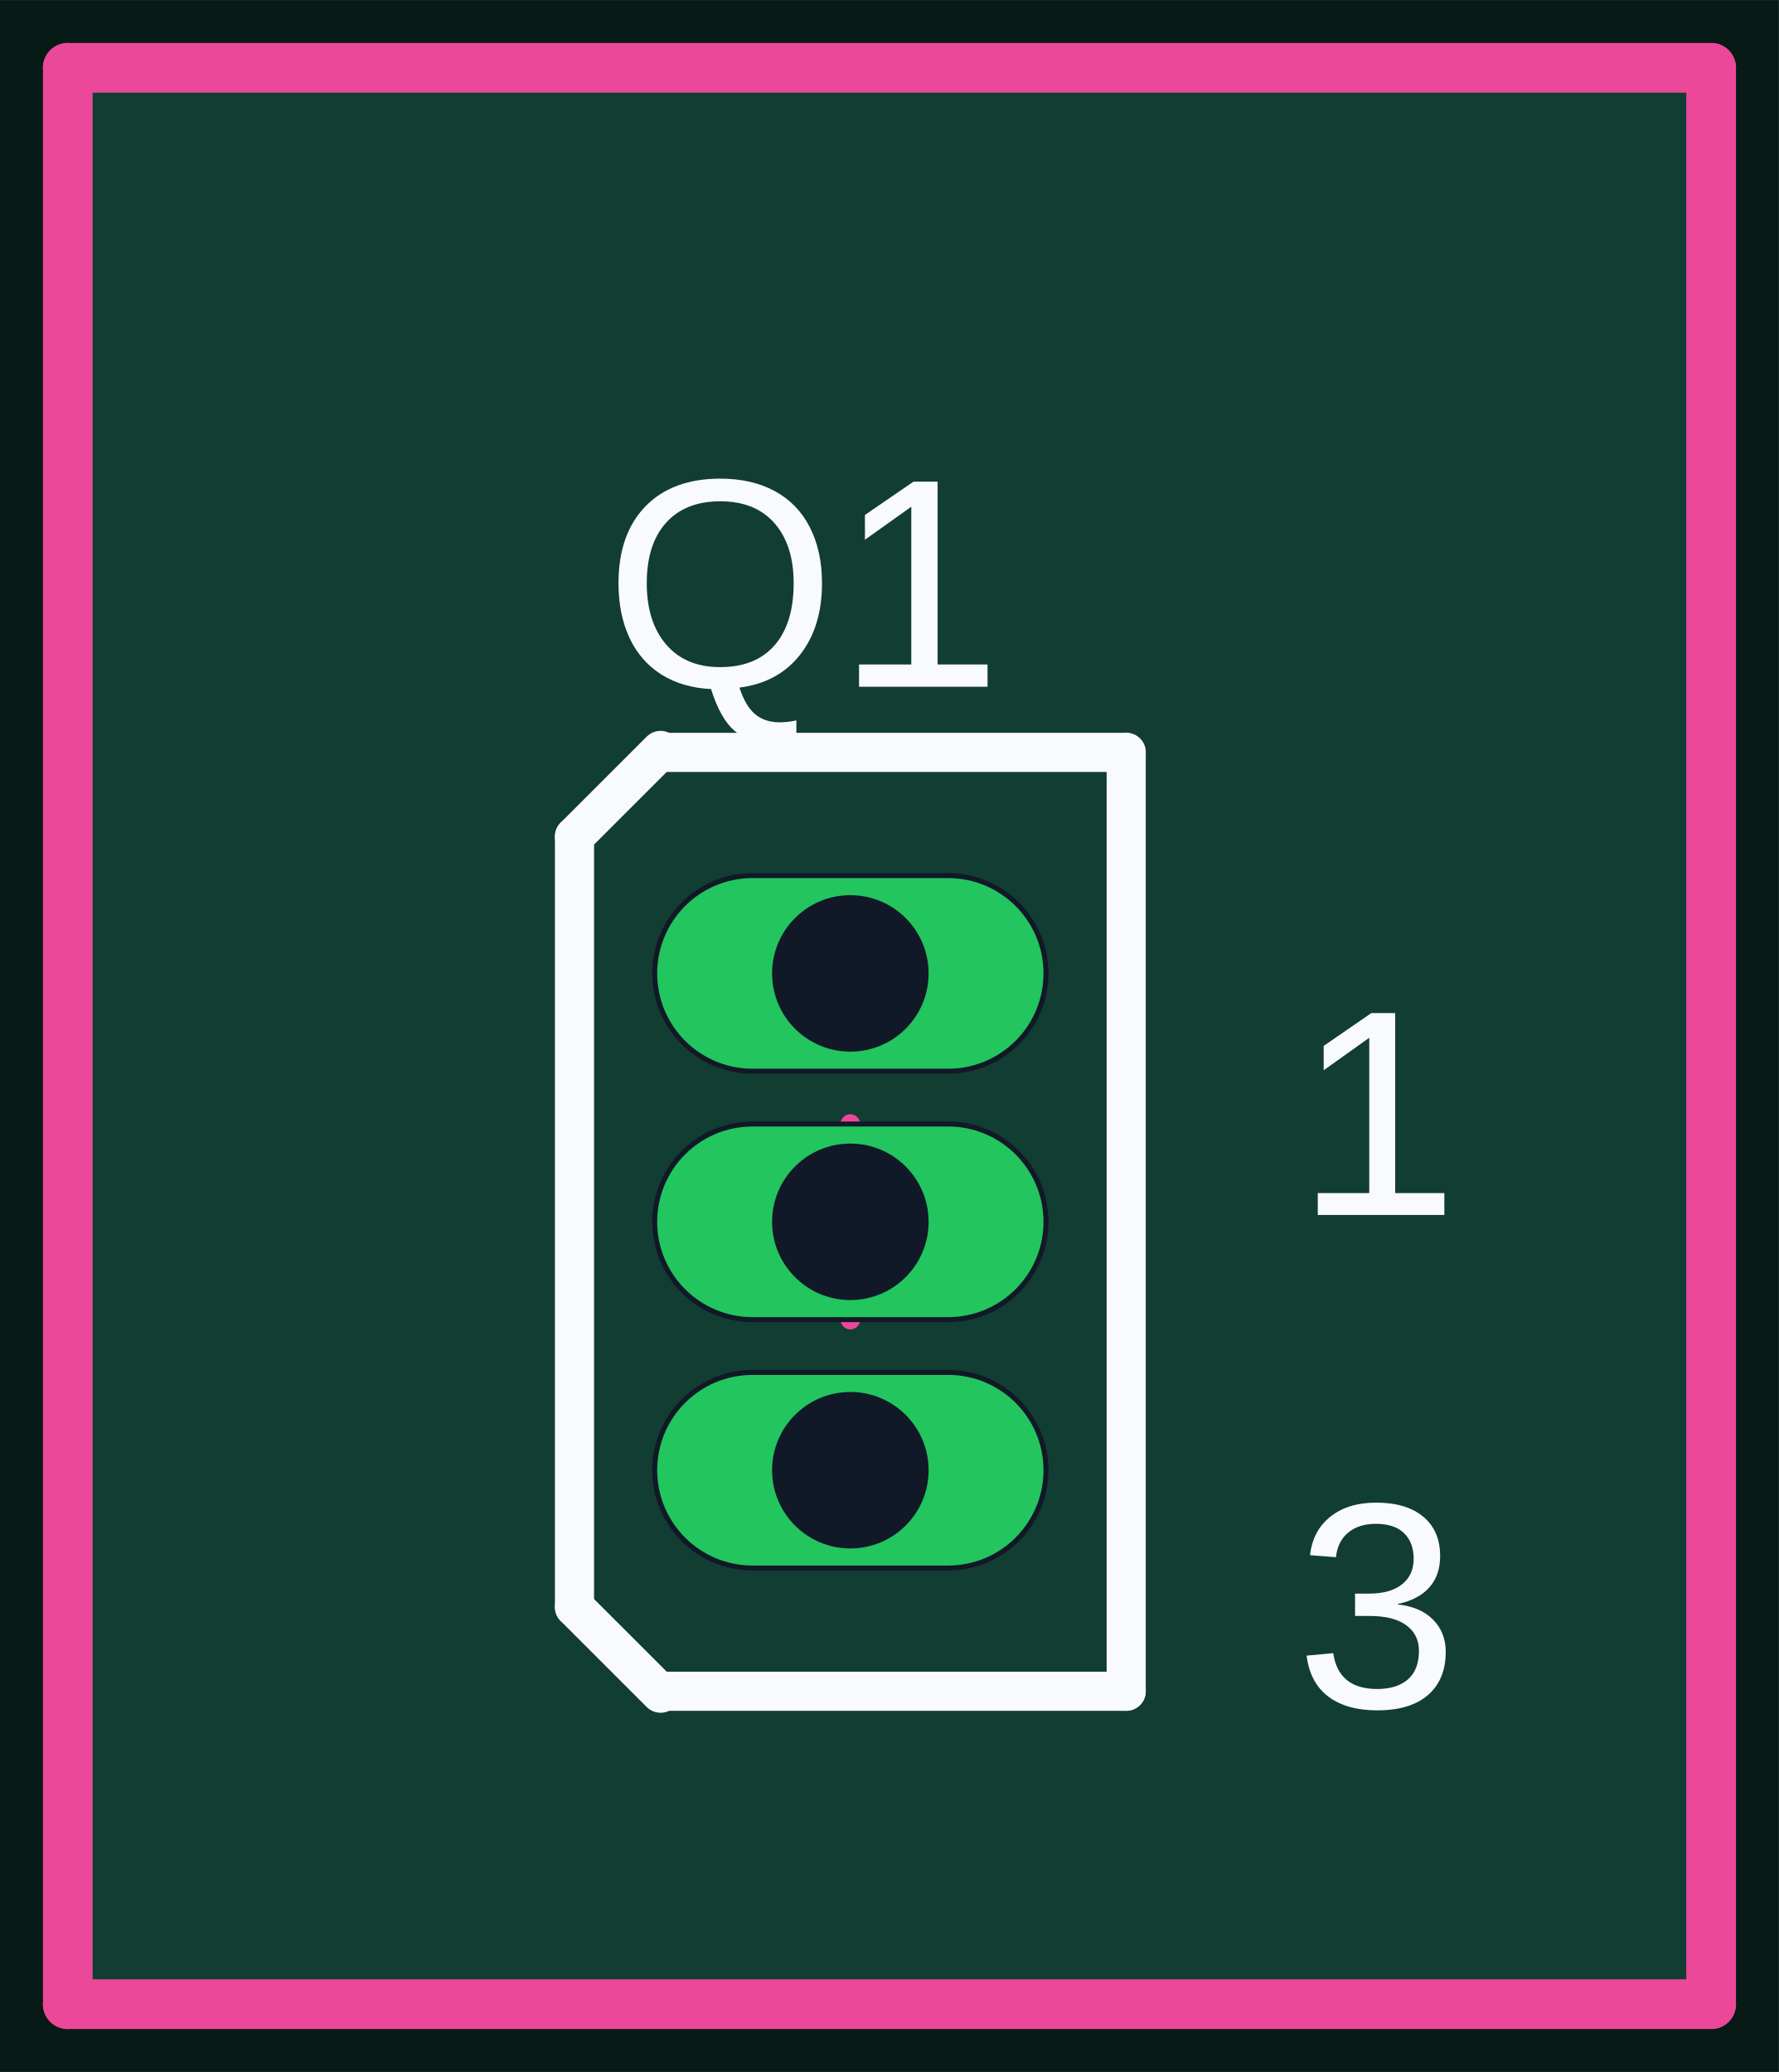
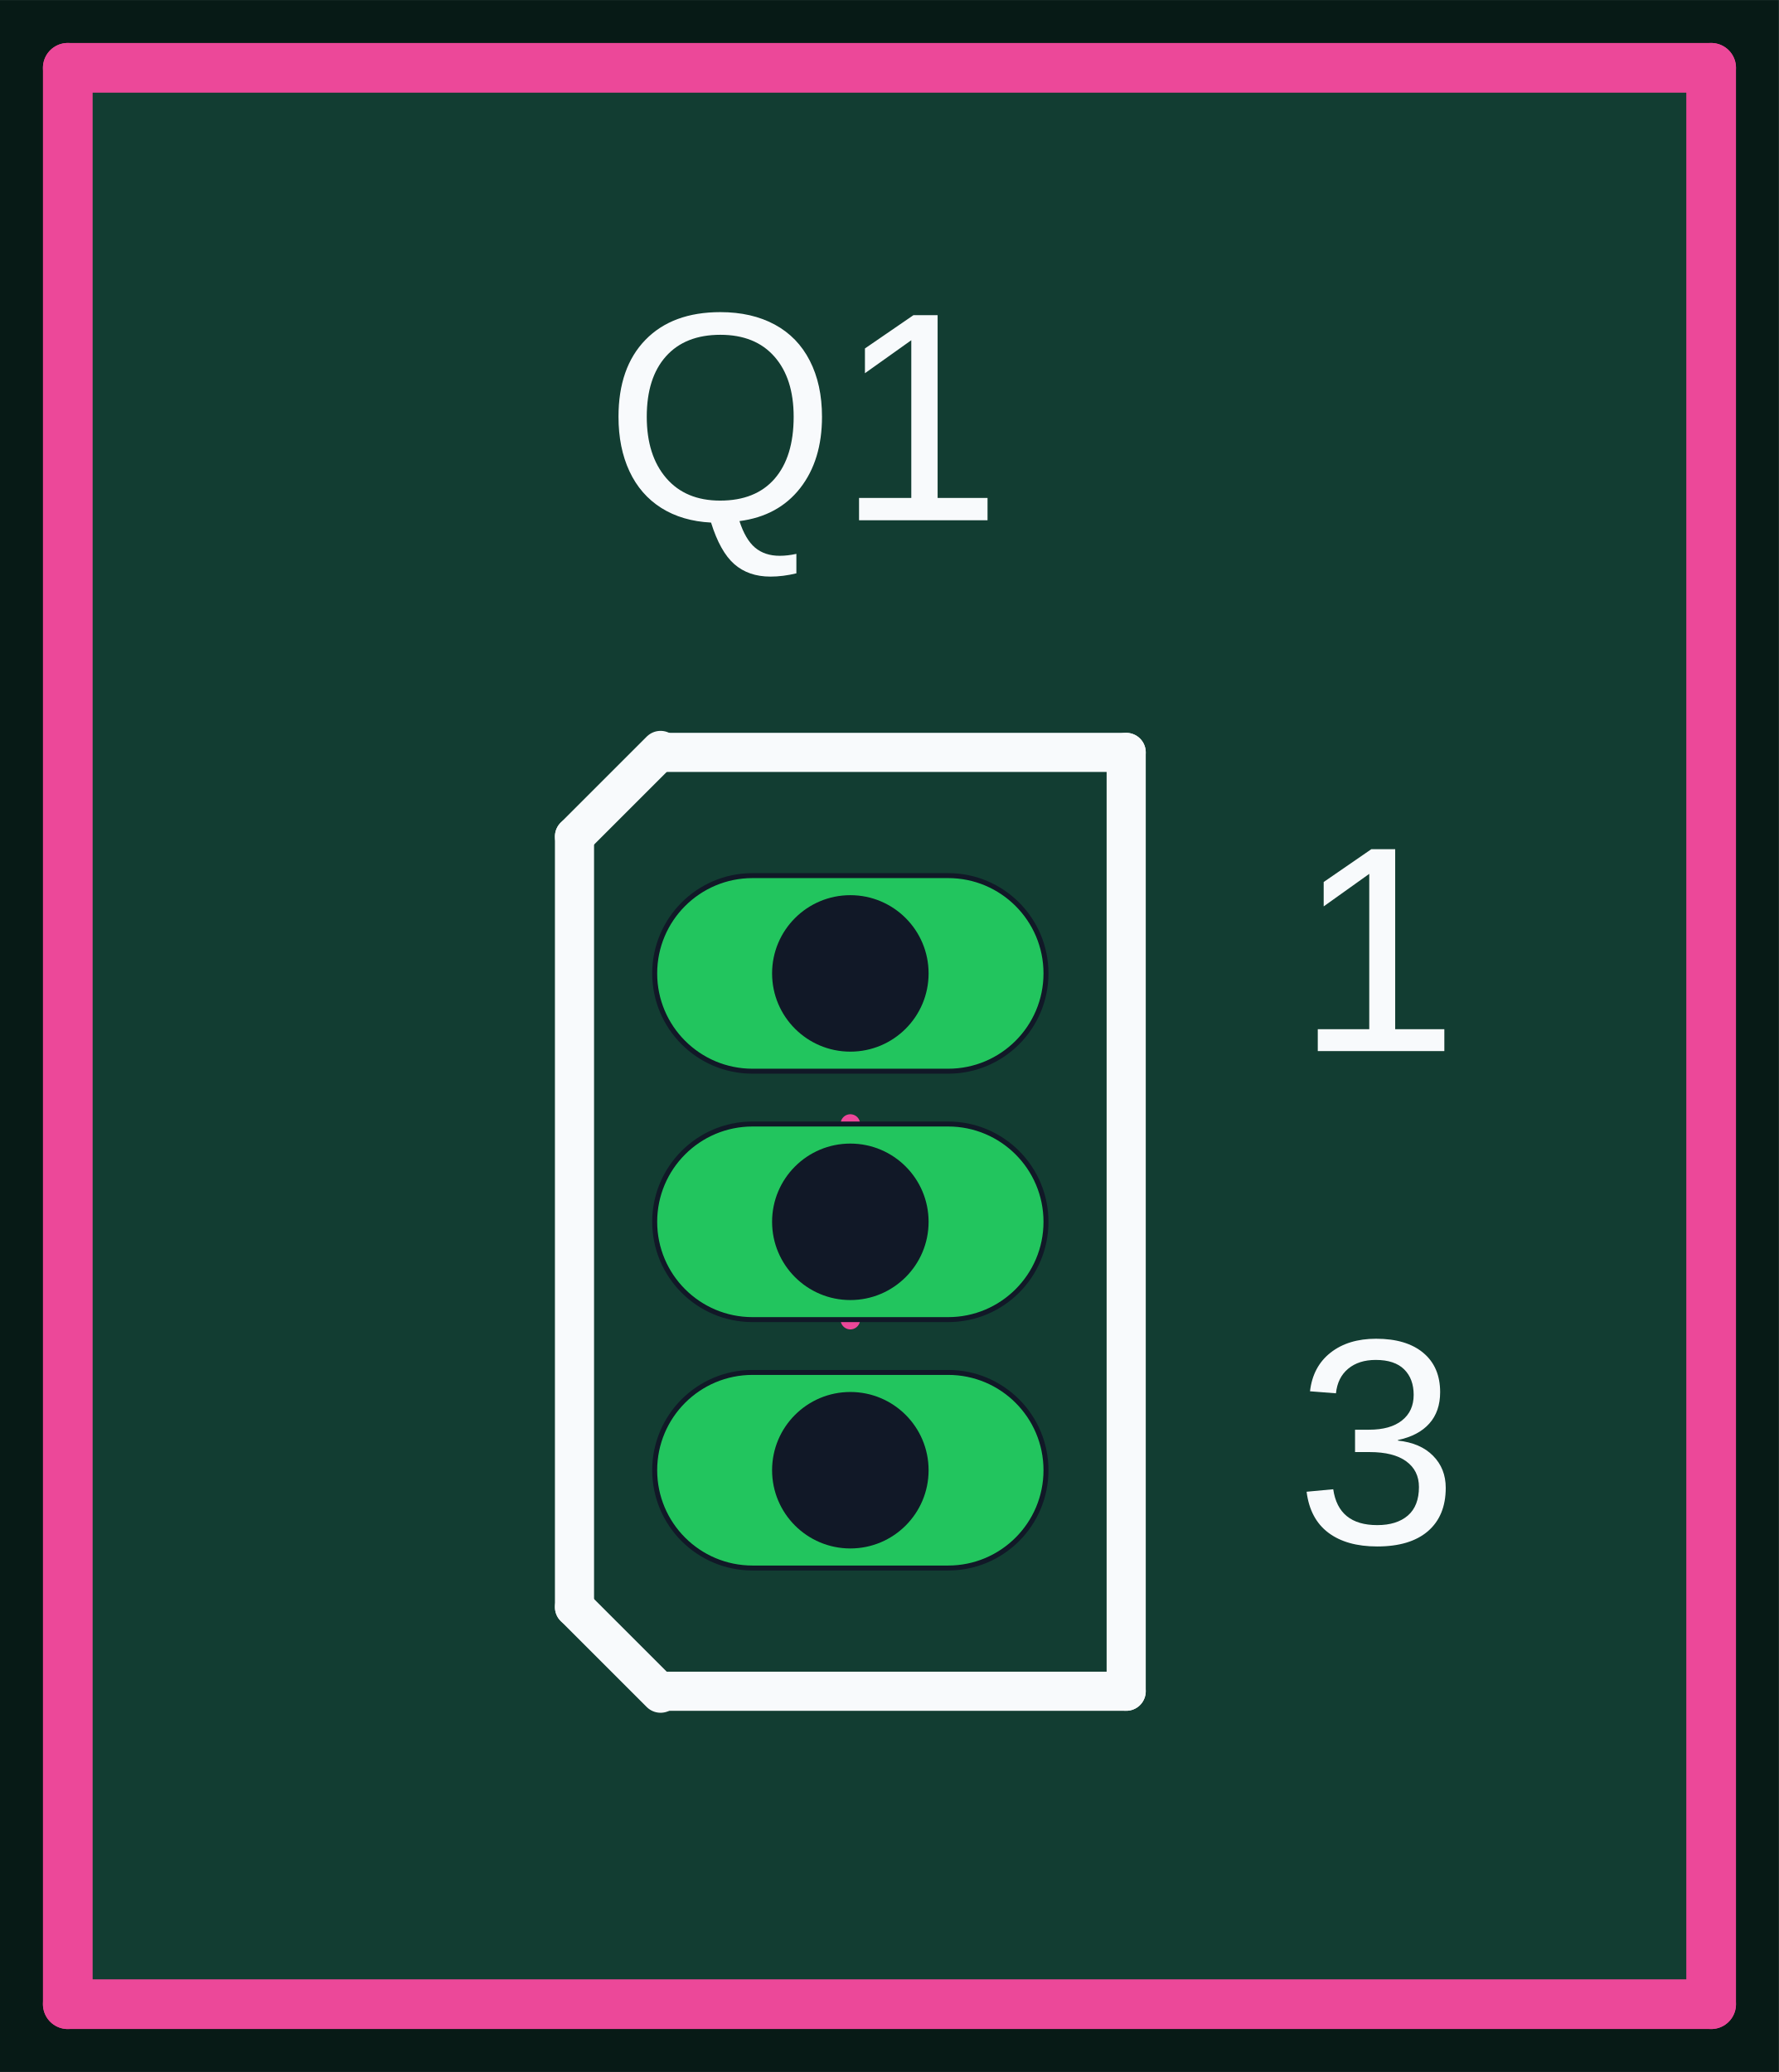
<svg xmlns="http://www.w3.org/2000/svg" width="1000" height="1165" viewBox="0 0 357.992 417.047" role="img" aria-label="Sample Board Design PCB" class="altium-pcb" data-renderer="altiumts">
  <rect width="100%" height="100%" fill="#071a16" />
  <g stroke-linecap="round" stroke-linejoin="round">
    <polygon data-record="BoardOutline" points="13.642,403.406 344.35,403.406 344.35,13.642 13.642,13.642 13.642,403.406" fill="#123d32" stroke="#6ee7b7" stroke-width="3" />
    <line data-record="Track" data-layer="MECHANICAL1" x1="13.642" y1="403.406" x2="344.35" y2="403.406" stroke="#ec4899" stroke-width="10" />
    <line data-record="Track" data-layer="MECHANICAL1" x1="344.35" y1="403.406" x2="344.35" y2="13.642" stroke="#ec4899" stroke-width="10" />
    <line data-record="Track" data-layer="MECHANICAL1" x1="13.642" y1="13.642" x2="344.35" y2="13.642" stroke="#ec4899" stroke-width="10" />
    <line data-record="Track" data-layer="MECHANICAL1" x1="13.642" y1="403.406" x2="13.642" y2="13.642" stroke="#ec4899" stroke-width="10" />
    <line data-record="Track" data-layer="TOPOVERLAY" x1="226.634" y1="340.413" x2="226.634" y2="151.437" stroke="#f8fafc" stroke-width="7.874" />
    <line data-record="Track" data-layer="TOPOVERLAY" x1="115.61" y1="323.484" x2="115.61" y2="168.366" stroke="#f8fafc" stroke-width="7.874" />
    <line data-record="Track" data-layer="TOPOVERLAY" x1="132.933" y1="340.413" x2="226.634" y2="340.413" stroke="#f8fafc" stroke-width="7.874" />
    <line data-record="Track" data-layer="TOPOVERLAY" x1="132.933" y1="151.437" x2="226.634" y2="151.437" stroke="#f8fafc" stroke-width="7.874" />
    <line data-record="Track" data-layer="TOPOVERLAY" x1="115.61" y1="168.366" x2="132.933" y2="151.043" stroke="#f8fafc" stroke-width="7.874" />
    <line data-record="Track" data-layer="TOPOVERLAY" x1="115.61" y1="323.484" x2="132.933" y2="340.807" stroke="#f8fafc" stroke-width="7.874" />
    <line data-record="Track" data-layer="MECHANICAL15" x1="171.122" y1="265.61" x2="171.122" y2="226.24" stroke="#ec4899" stroke-width="3.937" />
    <line data-record="Track" data-layer="MECHANICAL15" x1="151.437" y1="245.925" x2="190.807" y2="245.925" stroke="#ec4899" stroke-width="3.937" />
-     <g data-record="Pad" data-layer="MULTILAYER">
+     <g data-record="Pad" data-layer="MULTILAYER" data-pad-name="3" data-pad-shape="ROUND" data-pad-stack-layer="0" data-plated="true">
      <rect x="131.752" y="276.24" width="78.74" height="39.37" rx="19.685" ry="19.685" fill="#22c55e" stroke="#111827" stroke-width="1" />
-       <circle cx="171.122" cy="295.925" r="15.748" fill="#111827" />
+       <circle data-hole-shape="ROUND" cx="171.122" cy="295.925" r="15.748" fill="#111827" />
    </g>
-     <g data-record="Pad" data-layer="MULTILAYER">
+     <g data-record="Pad" data-layer="MULTILAYER" data-pad-name="2" data-pad-shape="ROUND" data-pad-stack-layer="0" data-plated="true">
      <rect x="131.752" y="226.24" width="78.74" height="39.37" rx="19.685" ry="19.685" fill="#22c55e" stroke="#111827" stroke-width="1" />
-       <circle cx="171.122" cy="245.925" r="15.748" fill="#111827" />
+       <circle data-hole-shape="ROUND" cx="171.122" cy="245.925" r="15.748" fill="#111827" />
    </g>
-     <g data-record="Pad" data-layer="MULTILAYER">
+     <g data-record="Pad" data-layer="MULTILAYER" data-pad-name="1" data-pad-shape="ROUND" data-pad-stack-layer="0" data-plated="true">
      <rect x="131.752" y="176.24" width="78.74" height="39.37" rx="19.685" ry="19.685" fill="#22c55e" stroke="#111827" stroke-width="1" />
-       <circle cx="171.122" cy="195.925" r="15.748" fill="#111827" />
+       <circle data-hole-shape="ROUND" cx="171.122" cy="195.925" r="15.748" fill="#111827" />
    </g>
-     <text data-record="Text" data-layer="TOPOVERLAY" x="0" y="0" fill="#f8fafc" font-family="Arial, sans-serif" font-size="59.055" font-weight="normal" font-style="normal" dominant-baseline="central" transform="translate(260.689 323.2092) rotate(0) scale(1 1)">3</text>
-     <text data-record="Text" data-layer="TOPOVERLAY" x="0" y="0" fill="#f8fafc" font-family="Arial, sans-serif" font-size="59.055" font-weight="normal" font-style="normal" dominant-baseline="central" transform="translate(260.689 224.0752) rotate(0) scale(1 1)">1</text>
-     <text data-record="Text" data-layer="TOPOVERLAY" x="0" y="0" fill="#f8fafc" font-family="Arial, sans-serif" font-size="60" font-weight="normal" font-style="normal" dominant-baseline="central" transform="translate(121.622 117.4252) rotate(0) scale(1 1)">Q1</text>
+     <text data-record="Text" data-layer="TOPOVERLAY" x="0" y="0" fill="#f8fafc" font-family="Arial, sans-serif" font-size="59.055" font-weight="normal" font-style="normal" text-anchor="start" dominant-baseline="text-after-edge" transform="translate(260.689 323.2092) rotate(0) scale(1 1)">3</text>
+     <text data-record="Text" data-layer="TOPOVERLAY" x="0" y="0" fill="#f8fafc" font-family="Arial, sans-serif" font-size="59.055" font-weight="normal" font-style="normal" text-anchor="start" dominant-baseline="text-after-edge" transform="translate(260.689 224.0752) rotate(0) scale(1 1)">1</text>
+     <text data-record="Text" data-layer="TOPOVERLAY" x="0" y="0" fill="#f8fafc" font-family="Arial, sans-serif" font-size="60" font-weight="normal" font-style="normal" text-anchor="start" dominant-baseline="text-after-edge" transform="translate(121.622 117.4252) rotate(0) scale(1 1)">Q1</text>
  </g>
</svg>
